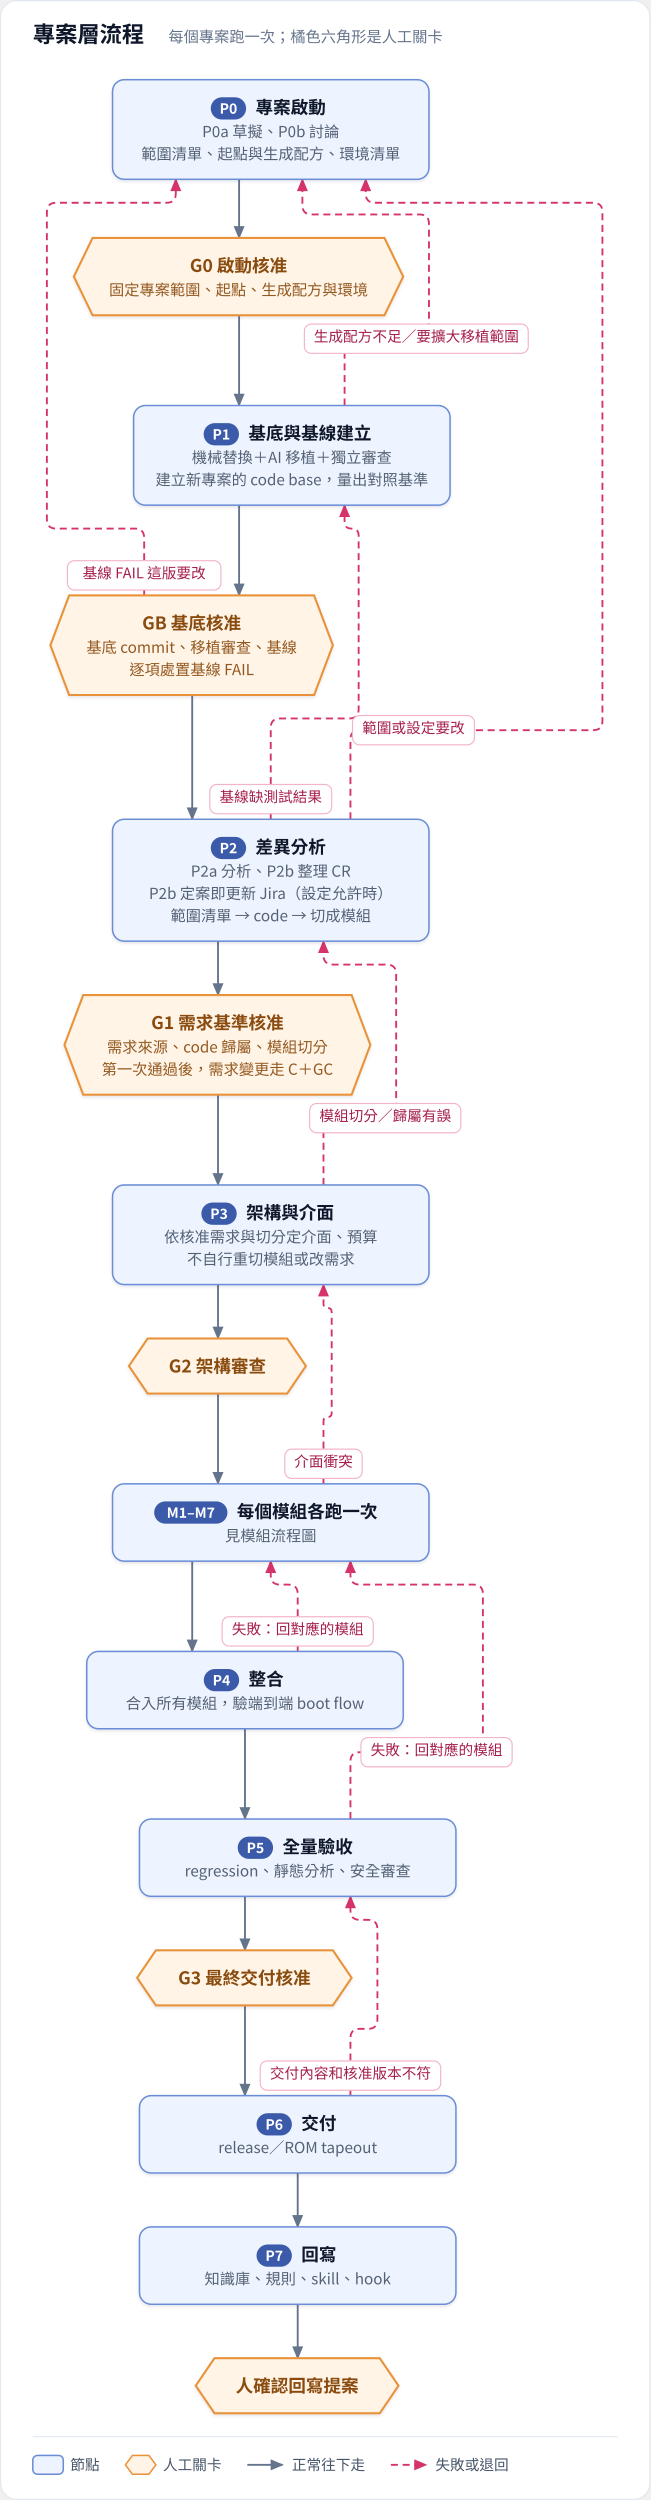
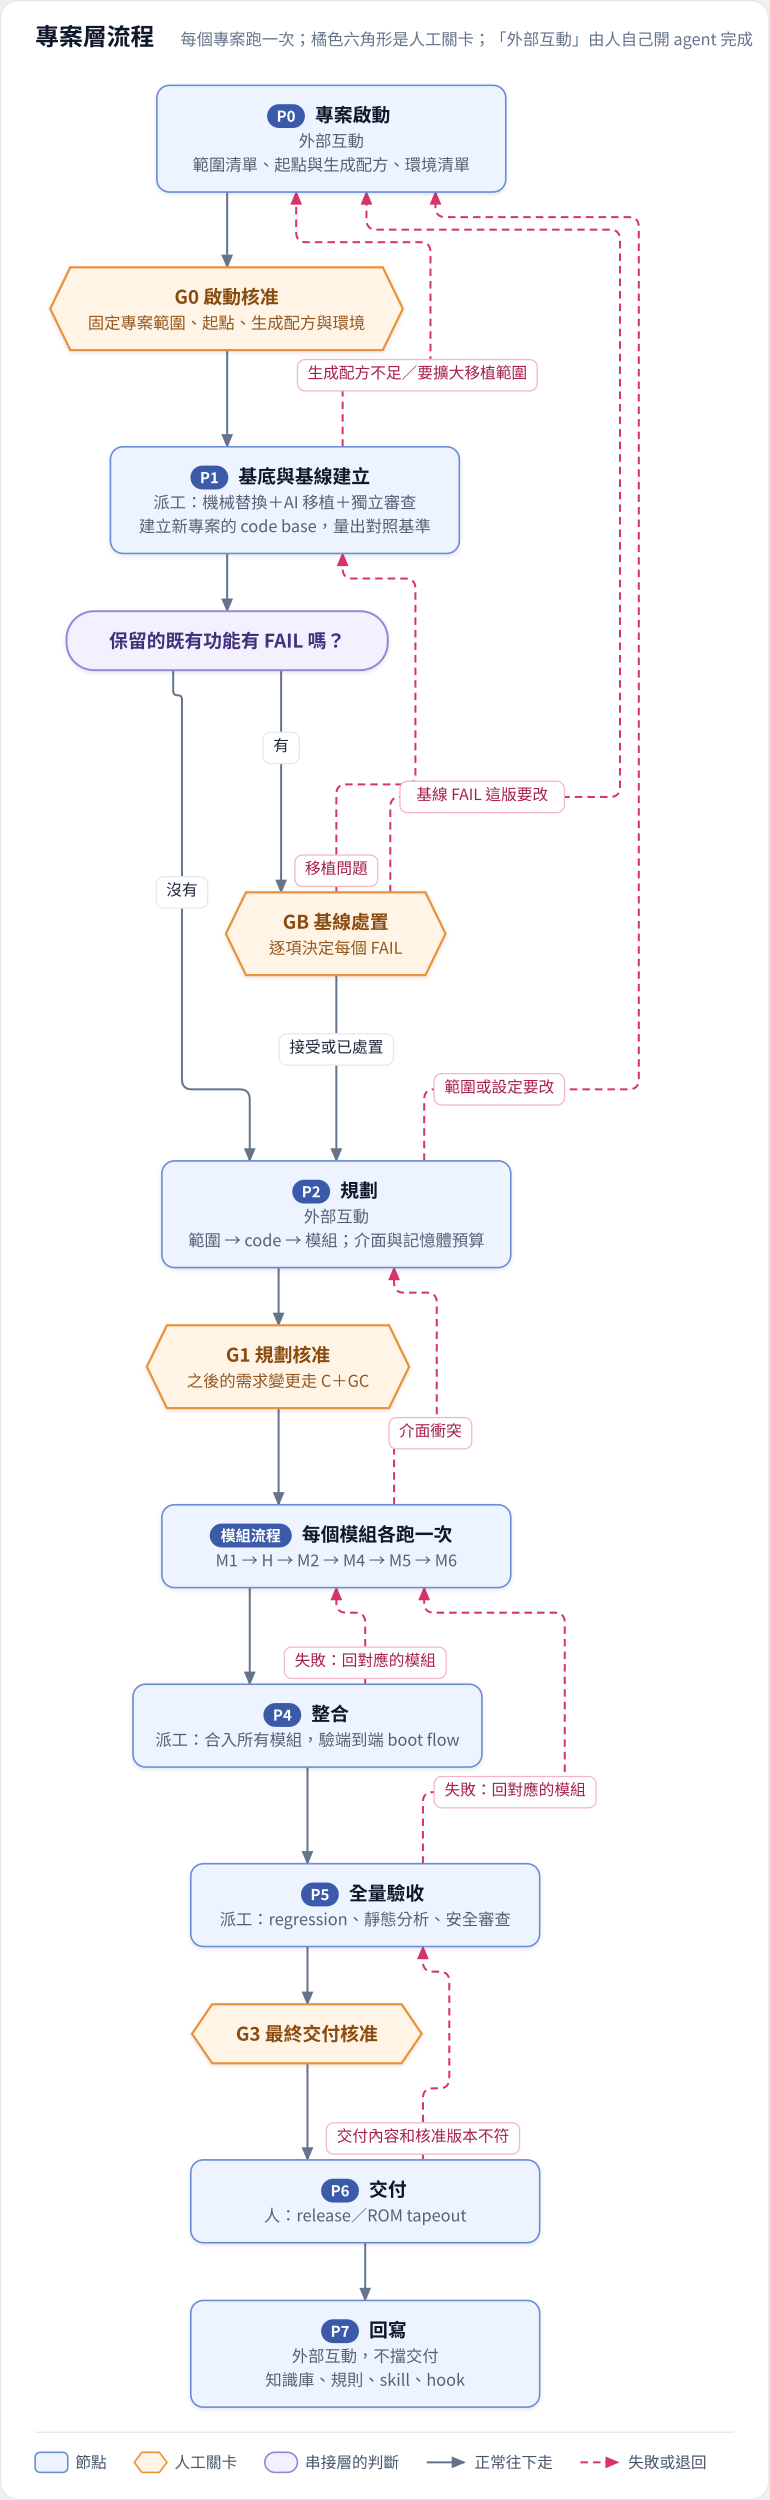
- <svg xmlns="http://www.w3.org/2000/svg" width="555" height="2133" viewBox="0 0 555 2133" font-family="'PingFang TC','Noto Sans TC','Microsoft JhengHei','Noto Sans CJK TC',system-ui,-apple-system,'Segoe UI',sans-serif" role="img" aria-label="專案層流程">
+ <svg xmlns="http://www.w3.org/2000/svg" width="613" height="1992" viewBox="0 0 613 1992" font-family="'PingFang TC','Noto Sans TC','Microsoft JhengHei','Noto Sans CJK TC',system-ui,-apple-system,'Segoe UI',sans-serif" role="img" aria-label="專案層流程">
  <defs>
    <marker id="a-normal" viewBox="0 0 10 10" refX="9" refY="5" markerWidth="7" markerHeight="7" orient="auto-start-reverse">
      <path d="M0,0.8 L10,5 L0,9.2 Z" fill="#64748B" />
    </marker>
    <marker id="a-back" viewBox="0 0 10 10" refX="9" refY="5" markerWidth="7" markerHeight="7" orient="auto-start-reverse">
      <path d="M0,0.8 L10,5 L0,9.2 Z" fill="#D6336C" />
    </marker>
    <marker id="a-wait" viewBox="0 0 10 10" refX="9" refY="5" markerWidth="7" markerHeight="7" orient="auto-start-reverse">
      <path d="M0,0.8 L10,5 L0,9.2 Z" fill="#94A3B8" />
    </marker>
    <marker id="a-strong" viewBox="0 0 10 10" refX="9" refY="5" markerWidth="5" markerHeight="5" orient="auto-start-reverse">
      <path d="M0,0.8 L10,5 L0,9.2 Z" fill="#334155" />
    </marker>
    <filter id="sh" x="-10%" y="-10%" width="120%" height="140%">
      <feDropShadow dx="0" dy="1.5" stdDeviation="1.6" flood-color="#0F172A" flood-opacity="0.10" />
    </filter>
  </defs>
-   <rect x="0.5" y="0.5" width="554" height="2132" rx="14" fill="#FFFFFF" stroke="#E2E8F0" />
+   <rect x="0.5" y="0.5" width="612" height="1991" rx="14" fill="#FFFFFF" stroke="#E2E8F0" />
  <text x="28" y="36" font-size="19" font-weight="700" fill="#0F172A">專案層流程</text>
-   <text x="143.65" y="36" font-size="13" fill="#64748B">每個專案跑一次；橘色六角形是人工關卡</text>
-   <line x1="28" y1="2079" x2="527" y2="2079" stroke="#E2E8F0" />
-   <path d="M204,153 L204,203" fill="none" stroke="#64748B" stroke-width="1.6" marker-end="url(#a-normal)" />
-   <path d="M204,269 L204,346" fill="none" stroke="#64748B" stroke-width="1.6" marker-end="url(#a-normal)" />
-   <path d="M204,431 L204,508" fill="none" stroke="#64748B" stroke-width="1.6" marker-end="url(#a-normal)" />
-   <path d="M164,593 L164,699" fill="none" stroke="#64748B" stroke-width="1.6" marker-end="url(#a-normal)" />
-   <path d="M186,803 L186,849" fill="none" stroke="#64748B" stroke-width="1.6" marker-end="url(#a-normal)" />
-   <path d="M186,934 L186,1011" fill="none" stroke="#64748B" stroke-width="1.6" marker-end="url(#a-normal)" />
-   <path d="M186,1096 L186,1142" fill="none" stroke="#64748B" stroke-width="1.6" marker-end="url(#a-normal)" />
-   <path d="M186,1189 L186,1266" fill="none" stroke="#64748B" stroke-width="1.6" marker-end="url(#a-normal)" />
-   <path d="M164,1332 L164,1409" fill="none" stroke="#64748B" stroke-width="1.6" marker-end="url(#a-normal)" />
-   <path d="M209,1475 L209,1552" fill="none" stroke="#64748B" stroke-width="1.6" marker-end="url(#a-normal)" />
-   <path d="M209,1618 L209,1664" fill="none" stroke="#64748B" stroke-width="1.6" marker-end="url(#a-normal)" />
-   <path d="M209,1711 L209,1788" fill="none" stroke="#64748B" stroke-width="1.6" marker-end="url(#a-normal)" />
-   <path d="M254,1854 L254,1900" fill="none" stroke="#64748B" stroke-width="1.6" marker-end="url(#a-normal)" />
-   <path d="M254,1966 L254,2012" fill="none" stroke="#64748B" stroke-width="1.6" marker-end="url(#a-normal)" />
-   <path d="M294,346 L294,297 Q294,289 302,289 L358,289 Q366,289 366,281 L366,191 Q366,183 358,183 L266,183 Q258,183 258,175 L258,153" fill="none" stroke="#D6336C" stroke-width="1.6" stroke-dasharray="6 4" marker-end="url(#a-back)" />
-   <path d="M123,508 L123,459 Q123,451 115,451 L48,451 Q40,451 40,443 L40,181 Q40,173 48,173 L142,173 Q150,173 150,165 L150,153" fill="none" stroke="#D6336C" stroke-width="1.6" stroke-dasharray="6 4" marker-end="url(#a-back)" />
-   <path d="M299,699 L299,631 Q299,623 307,623 L506,623 Q514,623 514,615 L514,181 Q514,173 506,173 L320,173 Q312,173 312,165 L312,153" fill="none" stroke="#D6336C" stroke-width="1.6" stroke-dasharray="6 4" marker-end="url(#a-back)" />
-   <path d="M231,699 L231,621 Q231,613 239,613 L298,613 Q306,613 306,605 L306,457 Q306,451 300,451 L300,451 Q294,451 294,445 L294,431" fill="none" stroke="#D6336C" stroke-width="1.6" stroke-dasharray="6 4" marker-end="url(#a-back)" />
-   <path d="M276,1011 L276,962 Q276,954 284,954 L330,954 Q338,954 338,946 L338,831 Q338,823 330,823 L284,823 Q276,823 276,815 L276,803" fill="none" stroke="#D6336C" stroke-width="1.6" stroke-dasharray="6 4" marker-end="url(#a-back)" />
-   <path d="M276,1266 L276,1212.5 Q276,1209 279.5,1209 L279.5,1209 Q283,1209 283,1205.5 L283,1119.5 Q283,1116 279.5,1116 L279.5,1116 Q276,1116 276,1112.5 L276,1096" fill="none" stroke="#D6336C" stroke-width="1.6" stroke-dasharray="6 4" marker-end="url(#a-back)" />
-   <path d="M254,1409 L254,1360 Q254,1352 246,1352 L239,1352 Q231,1352 231,1344 L231,1332" fill="none" stroke="#D6336C" stroke-width="1.6" stroke-dasharray="6 4" marker-end="url(#a-back)" />
-   <path d="M299,1552 L299,1503 Q299,1495 307,1495 L404,1495 Q412,1495 412,1487 L412,1360 Q412,1352 404,1352 L307,1352 Q299,1352 299,1344 L299,1332" fill="none" stroke="#D6336C" stroke-width="1.6" stroke-dasharray="6 4" marker-end="url(#a-back)" />
-   <path d="M299,1788 L299,1739 Q299,1731 307,1731 L314,1731 Q322,1731 322,1723 L322,1646 Q322,1638 314,1638 L307,1638 Q299,1638 299,1630 L299,1618" fill="none" stroke="#D6336C" stroke-width="1.6" stroke-dasharray="6 4" marker-end="url(#a-back)" />
-   <rect x="96" y="68" width="270" height="85" rx="10" fill="#EEF4FF" stroke="#6B8DD6" stroke-width="1.3" filter="url(#sh)" />
-   <rect x="179.811" y="83" width="30.178" height="19" rx="9.5" fill="#3B5BAA" />
-   <text x="194.9" y="97" font-size="12" font-weight="700" fill="#fff" text-anchor="middle">P0</text>
-   <text x="217.989" y="97" font-size="15" font-weight="700" fill="#0F172A">專案啟動</text>
-   <text x="231" y="117" font-size="13" fill="#475569" text-anchor="middle" opacity="0.92">P0a 草擬、P0b 討論</text>
-   <text x="231" y="136" font-size="13" fill="#475569" text-anchor="middle" opacity="0.92">範圍清單、起點與生成配方、環境清單</text>
-   <path d="M79,203 H328 L344,236 L328,269 H79 L63,236 Z" fill="#FFF4E6" stroke="#E8933B" stroke-width="1.8" filter="url(#sh)" />
-   <text x="203.5" y="232" font-size="15" font-weight="700" fill="#8A4B0F" text-anchor="middle">G0 啟動核准</text>
-   <text x="203.5" y="252" font-size="13" fill="#8A4B0F" text-anchor="middle" opacity="0.92">固定專案範圍、起點、生成配方與環境</text>
-   <rect x="114" y="346" width="270" height="85" rx="10" fill="#EEF4FF" stroke="#6B8DD6" stroke-width="1.3" filter="url(#sh)" />
-   <rect x="173.736" y="361" width="30.178" height="19" rx="9.5" fill="#3B5BAA" />
-   <text x="188.825" y="375" font-size="12" font-weight="700" fill="#fff" text-anchor="middle">P1</text>
-   <text x="211.914" y="375" font-size="15" font-weight="700" fill="#0F172A">基底與基線建立</text>
-   <text x="249" y="395" font-size="13" fill="#475569" text-anchor="middle" opacity="0.92">機械替換＋AI 移植＋獨立審查</text>
-   <text x="249" y="414" font-size="13" fill="#475569" text-anchor="middle" opacity="0.92">建立新專案的 code base，量出對照基準</text>
-   <path d="M59,508 H268 L284,550.5 L268,593 H59 L43,550.5 Z" fill="#FFF4E6" stroke="#E8933B" stroke-width="1.8" filter="url(#sh)" />
-   <text x="163.5" y="537" font-size="15" font-weight="700" fill="#8A4B0F" text-anchor="middle">GB 基底核准</text>
-   <text x="163.5" y="557" font-size="13" fill="#8A4B0F" text-anchor="middle" opacity="0.92">基底 commit、移植審查、基線</text>
-   <text x="163.5" y="576" font-size="13" fill="#8A4B0F" text-anchor="middle" opacity="0.92">逐項處置基線 FAIL</text>
-   <rect x="96" y="699" width="270" height="104" rx="10" fill="#EEF4FF" stroke="#6B8DD6" stroke-width="1.3" filter="url(#sh)" />
-   <rect x="179.811" y="714" width="30.178" height="19" rx="9.5" fill="#3B5BAA" />
-   <text x="194.9" y="728" font-size="12" font-weight="700" fill="#fff" text-anchor="middle">P2</text>
-   <text x="217.989" y="728" font-size="15" font-weight="700" fill="#0F172A">差異分析</text>
-   <text x="231" y="748" font-size="13" fill="#475569" text-anchor="middle" opacity="0.92">P2a 分析、P2b 整理 CR</text>
-   <text x="231" y="767" font-size="13" fill="#475569" text-anchor="middle" opacity="0.92">P2b 定案即更新 Jira（設定允許時）</text>
-   <text x="231" y="786" font-size="13" fill="#475569" text-anchor="middle" opacity="0.92">範圍清單 → code → 切成模組</text>
-   <path d="M71,849 H300 L316,891.5 L300,934 H71 L55,891.5 Z" fill="#FFF4E6" stroke="#E8933B" stroke-width="1.8" filter="url(#sh)" />
-   <text x="185.5" y="878" font-size="15" font-weight="700" fill="#8A4B0F" text-anchor="middle">G1 需求基準核准</text>
-   <text x="185.5" y="898" font-size="13" fill="#8A4B0F" text-anchor="middle" opacity="0.92">需求來源、code 歸屬、模組切分</text>
-   <text x="185.5" y="917" font-size="13" fill="#8A4B0F" text-anchor="middle" opacity="0.92">第一次通過後，需求變更走 C＋GC</text>
-   <rect x="96" y="1011" width="270" height="85" rx="10" fill="#EEF4FF" stroke="#6B8DD6" stroke-width="1.3" filter="url(#sh)" />
-   <rect x="171.786" y="1026" width="30.178" height="19" rx="9.5" fill="#3B5BAA" />
-   <text x="186.875" y="1040" font-size="12" font-weight="700" fill="#fff" text-anchor="middle">P3</text>
-   <text x="209.964" y="1040" font-size="15" font-weight="700" fill="#0F172A">架構與介面</text>
-   <text x="231" y="1060" font-size="13" fill="#475569" text-anchor="middle" opacity="0.92">依核准需求與切分定介面、預算</text>
-   <text x="231" y="1079" font-size="13" fill="#475569" text-anchor="middle" opacity="0.92">不自行重切模組或改需求</text>
-   <path d="M126,1142 H245 L261,1165.5 L245,1189 H126 L110,1165.5 Z" fill="#FFF4E6" stroke="#E8933B" stroke-width="1.8" filter="url(#sh)" />
-   <text x="185.5" y="1171" font-size="15" font-weight="700" fill="#8A4B0F" text-anchor="middle">G2 架構審查</text>
-   <rect x="96" y="1266" width="270" height="66" rx="10" fill="#EEF4FF" stroke="#6B8DD6" stroke-width="1.3" filter="url(#sh)" />
-   <rect x="131.532" y="1281" width="62.535" height="19" rx="9.5" fill="#3B5BAA" />
-   <text x="162.8" y="1295" font-size="12" font-weight="700" fill="#fff" text-anchor="middle">M1–M7</text>
-   <text x="202.068" y="1295" font-size="15" font-weight="700" fill="#0F172A">每個模組各跑一次</text>
-   <text x="231" y="1315" font-size="13" fill="#475569" text-anchor="middle" opacity="0.92">見模組流程圖</text>
-   <rect x="74" y="1409" width="270" height="66" rx="10" fill="#EEF4FF" stroke="#6B8DD6" stroke-width="1.3" filter="url(#sh)" />
-   <rect x="173.861" y="1424" width="30.178" height="19" rx="9.5" fill="#3B5BAA" />
-   <text x="188.95" y="1438" font-size="12" font-weight="700" fill="#fff" text-anchor="middle">P4</text>
-   <text x="212.039" y="1438" font-size="15" font-weight="700" fill="#0F172A">整合</text>
-   <text x="209" y="1458" font-size="13" fill="#475569" text-anchor="middle" opacity="0.92">合入所有模組，驗端到端 boot flow</text>
-   <rect x="119" y="1552" width="270" height="66" rx="10" fill="#EEF4FF" stroke="#6B8DD6" stroke-width="1.3" filter="url(#sh)" />
-   <rect x="202.811" y="1567" width="30.178" height="19" rx="9.5" fill="#3B5BAA" />
-   <text x="217.9" y="1581" font-size="12" font-weight="700" fill="#fff" text-anchor="middle">P5</text>
-   <text x="240.989" y="1581" font-size="15" font-weight="700" fill="#0F172A">全量驗收</text>
-   <text x="254" y="1601" font-size="13" fill="#475569" text-anchor="middle" opacity="0.92">regression、靜態分析、安全審查</text>
-   <path d="M133,1664 H284 L300,1687.5 L284,1711 H133 L117,1687.5 Z" fill="#FFF4E6" stroke="#E8933B" stroke-width="1.8" filter="url(#sh)" />
-   <text x="208.5" y="1693" font-size="15" font-weight="700" fill="#8A4B0F" text-anchor="middle">G3 最終交付核准</text>
-   <rect x="119" y="1788" width="270" height="66" rx="10" fill="#EEF4FF" stroke="#6B8DD6" stroke-width="1.3" filter="url(#sh)" />
-   <rect x="218.861" y="1803" width="30.178" height="19" rx="9.5" fill="#3B5BAA" />
-   <text x="233.95" y="1817" font-size="12" font-weight="700" fill="#fff" text-anchor="middle">P6</text>
-   <text x="257.039" y="1817" font-size="15" font-weight="700" fill="#0F172A">交付</text>
-   <text x="254" y="1837" font-size="13" fill="#475569" text-anchor="middle" opacity="0.92">release／ROM tapeout</text>
-   <rect x="119" y="1900" width="270" height="66" rx="10" fill="#EEF4FF" stroke="#6B8DD6" stroke-width="1.3" filter="url(#sh)" />
-   <rect x="218.861" y="1915" width="30.178" height="19" rx="9.5" fill="#3B5BAA" />
-   <text x="233.95" y="1929" font-size="12" font-weight="700" fill="#fff" text-anchor="middle">P7</text>
-   <text x="257.039" y="1929" font-size="15" font-weight="700" fill="#0F172A">回寫</text>
-   <text x="254" y="1949" font-size="13" fill="#475569" text-anchor="middle" opacity="0.92">知識庫、規則、skill、hook</text>
-   <path d="M183,2012 H324 L340,2035.5 L324,2059 H183 L167,2035.5 Z" fill="#FFF4E6" stroke="#E8933B" stroke-width="1.8" filter="url(#sh)" />
-   <text x="253.5" y="2041" font-size="15" font-weight="700" fill="#8A4B0F" text-anchor="middle">人確認回寫提案</text>
-   <rect x="259.7" y="276.5" width="191" height="25" rx="6" fill="#FFFFFF" stroke="#F3B4C8" />
-   <text x="355.2" y="291.5" font-size="12.5" fill="#A61E4D" text-anchor="middle">生成配方不足／要擴大移植範圍</text>
-   <rect x="57.5" y="478.4" width="131" height="25" rx="6" fill="#FFFFFF" stroke="#F3B4C8" />
-   <text x="123" y="493.4" font-size="12.5" fill="#A61E4D" text-anchor="middle">基線 FAIL 這版要改</text>
-   <rect x="300.75" y="610.5" width="104" height="25" rx="6" fill="#FFFFFF" stroke="#F3B4C8" />
-   <text x="352.75" y="625.5" font-size="12.5" fill="#A61E4D" text-anchor="middle">範圍或設定要改</text>
-   <rect x="179" y="669.3" width="104" height="25" rx="6" fill="#FFFFFF" stroke="#F3B4C8" />
-   <text x="231" y="684.3" font-size="12.5" fill="#A61E4D" text-anchor="middle">基線缺測試結果</text>
-   <rect x="264.2" y="941.5" width="129" height="25" rx="6" fill="#FFFFFF" stroke="#F3B4C8" />
-   <text x="328.7" y="956.5" font-size="12.5" fill="#A61E4D" text-anchor="middle">模組切分／歸屬有誤</text>
-   <rect x="243" y="1236.4" width="66" height="25" rx="6" fill="#FFFFFF" stroke="#F3B4C8" />
-   <text x="276" y="1251.4" font-size="12.5" fill="#A61E4D" text-anchor="middle">介面衝突</text>
-   <rect x="189.5" y="1379.4" width="129" height="25" rx="6" fill="#FFFFFF" stroke="#F3B4C8" />
-   <text x="254" y="1394.4" font-size="12.5" fill="#A61E4D" text-anchor="middle">失敗：回對應的模組</text>
-   <rect x="307.95" y="1482.5" width="129" height="25" rx="6" fill="#FFFFFF" stroke="#F3B4C8" />
-   <text x="372.45" y="1497.5" font-size="12.5" fill="#A61E4D" text-anchor="middle">失敗：回對應的模組</text>
-   <rect x="222" y="1758.4" width="154" height="25" rx="6" fill="#FFFFFF" stroke="#F3B4C8" />
-   <text x="299" y="1773.4" font-size="12.5" fill="#A61E4D" text-anchor="middle">交付內容和核准版本不符</text>
-   <rect x="28" y="2095" width="26" height="16" rx="4" fill="#EEF4FF" stroke="#6B8DD6" stroke-width="1.3" />
-   <text x="60" y="2107.5" font-size="12.5" fill="#475569">節點</text>
-   <path d="M113,2095 H127 L133,2103 L127,2111 H113 L107,2103 Z" fill="#FFF4E6" stroke="#E8933B" stroke-width="1.3" />
-   <text x="139" y="2107.5" font-size="12.5" fill="#475569">人工關卡</text>
-   <path d="M211,2103 H241" stroke="#64748B" stroke-width="1.6" marker-end="url(#a-normal)" />
-   <text x="249" y="2107.5" font-size="12.5" fill="#475569">正常往下走</text>
-   <path d="M333.5,2103 H363.5" stroke="#D6336C" stroke-width="1.6" stroke-dasharray="6 4" marker-end="url(#a-back)" />
-   <text x="371.5" y="2107.5" font-size="12.5" fill="#475569">失敗或退回</text>
+   <text x="143.65" y="36" font-size="13" fill="#64748B">每個專案跑一次；橘色六角形是人工關卡；「外部互動」由人自己開 agent 完成</text>
+   <line x1="28" y1="1938" x2="585" y2="1938" stroke="#E2E8F0" />
+   <path d="M181,153 L181,213" fill="none" stroke="#64748B" stroke-width="1.6" marker-end="url(#a-normal)" />
+   <path d="M181,279 L181,356" fill="none" stroke="#64748B" stroke-width="1.6" marker-end="url(#a-normal)" />
+   <path d="M181,441 L181,487" fill="none" stroke="#64748B" stroke-width="1.6" marker-end="url(#a-normal)" />
+   <path d="M224,534 L224,711" fill="none" stroke="#64748B" stroke-width="1.6" marker-end="url(#a-normal)" />
+   <path d="M138,534 L138,550.5 Q138,554 141.5,554 L141.5,554 Q145,554 145,557.5 L145,860 Q145,868 153,868 L191,868 Q199,868 199,876 L199,925" fill="none" stroke="#64748B" stroke-width="1.6" marker-end="url(#a-normal)" />
+   <path d="M268,777 L268,925" fill="none" stroke="#64748B" stroke-width="1.6" marker-end="url(#a-normal)" />
+   <path d="M222,1010 L222,1056" fill="none" stroke="#64748B" stroke-width="1.6" marker-end="url(#a-normal)" />
+   <path d="M222,1122 L222,1199" fill="none" stroke="#64748B" stroke-width="1.6" marker-end="url(#a-normal)" />
+   <path d="M199,1265 L199,1342" fill="none" stroke="#64748B" stroke-width="1.6" marker-end="url(#a-normal)" />
+   <path d="M245,1408 L245,1485" fill="none" stroke="#64748B" stroke-width="1.6" marker-end="url(#a-normal)" />
+   <path d="M245,1551 L245,1597" fill="none" stroke="#64748B" stroke-width="1.6" marker-end="url(#a-normal)" />
+   <path d="M245,1644 L245,1721" fill="none" stroke="#64748B" stroke-width="1.6" marker-end="url(#a-normal)" />
+   <path d="M291,1787 L291,1833" fill="none" stroke="#64748B" stroke-width="1.6" marker-end="url(#a-normal)" />
+   <path d="M273,356 L273,307 Q273,299 281,299 L335,299 Q343,299 343,291 L343,201 Q343,193 335,193 L244,193 Q236,193 236,185 L236,153" fill="none" stroke="#D6336C" stroke-width="1.6" stroke-dasharray="6 4" marker-end="url(#a-back)" />
+   <path d="M311,711 L311,643 Q311,635 319,635 L486,635 Q494,635 494,627 L494,191 Q494,183 486,183 L300,183 Q292,183 292,175 L292,153" fill="none" stroke="#D6336C" stroke-width="1.6" stroke-dasharray="6 4" marker-end="url(#a-back)" />
+   <path d="M268,711 L268,633 Q268,625 276,625 L323,625 Q331,625 331,617 L331,469 Q331,461 323,461 L281,461 Q273,461 273,453 L273,441" fill="none" stroke="#D6336C" stroke-width="1.6" stroke-dasharray="6 4" marker-end="url(#a-back)" />
+   <path d="M338,925 L338,876 Q338,868 346,868 L501,868 Q509,868 509,860 L509,181 Q509,173 501,173 L355,173 Q347,173 347,165 L347,153" fill="none" stroke="#D6336C" stroke-width="1.6" stroke-dasharray="6 4" marker-end="url(#a-back)" />
+   <path d="M314,1199 L314,1150 Q314,1142 322,1142 L340,1142 Q348,1142 348,1134 L348,1038 Q348,1030 340,1030 L322,1030 Q314,1030 314,1022 L314,1010" fill="none" stroke="#D6336C" stroke-width="1.6" stroke-dasharray="6 4" marker-end="url(#a-back)" />
+   <path d="M291,1342 L291,1293 Q291,1285 283,1285 L276,1285 Q268,1285 268,1277 L268,1265" fill="none" stroke="#D6336C" stroke-width="1.6" stroke-dasharray="6 4" marker-end="url(#a-back)" />
+   <path d="M337,1485 L337,1436 Q337,1428 345,1428 L442,1428 Q450,1428 450,1420 L450,1293 Q450,1285 442,1285 L346,1285 Q338,1285 338,1277 L338,1265" fill="none" stroke="#D6336C" stroke-width="1.6" stroke-dasharray="6 4" marker-end="url(#a-back)" />
+   <path d="M337,1721 L337,1672 Q337,1664 345,1664 L350,1664 Q358,1664 358,1656 L358,1579 Q358,1571 350,1571 L345,1571 Q337,1571 337,1563 L337,1551" fill="none" stroke="#D6336C" stroke-width="1.6" stroke-dasharray="6 4" marker-end="url(#a-back)" />
+   <rect x="125" y="68" width="278" height="85" rx="10" fill="#EEF4FF" stroke="#6B8DD6" stroke-width="1.3" filter="url(#sh)" />
+   <rect x="212.811" y="83" width="30.178" height="19" rx="9.5" fill="#3B5BAA" />
+   <text x="227.9" y="97" font-size="12" font-weight="700" fill="#fff" text-anchor="middle">P0</text>
+   <text x="250.989" y="97" font-size="15" font-weight="700" fill="#0F172A">專案啟動</text>
+   <text x="264" y="117" font-size="13" fill="#475569" text-anchor="middle" opacity="0.92">外部互動</text>
+   <text x="264" y="136" font-size="13" fill="#475569" text-anchor="middle" opacity="0.92">範圍清單、起點與生成配方、環境清單</text>
+   <path d="M56,213 H305 L321,246 L305,279 H56 L40,246 Z" fill="#FFF4E6" stroke="#E8933B" stroke-width="1.8" filter="url(#sh)" />
+   <text x="180.5" y="242" font-size="15" font-weight="700" fill="#8A4B0F" text-anchor="middle">G0 啟動核准</text>
+   <text x="180.5" y="262" font-size="13" fill="#8A4B0F" text-anchor="middle" opacity="0.92">固定專案範圍、起點、生成配方與環境</text>
+   <rect x="88" y="356" width="278" height="85" rx="10" fill="#EEF4FF" stroke="#6B8DD6" stroke-width="1.3" filter="url(#sh)" />
+   <rect x="151.736" y="371" width="30.178" height="19" rx="9.5" fill="#3B5BAA" />
+   <text x="166.825" y="385" font-size="12" font-weight="700" fill="#fff" text-anchor="middle">P1</text>
+   <text x="189.914" y="385" font-size="15" font-weight="700" fill="#0F172A">基底與基線建立</text>
+   <text x="227" y="405" font-size="13" fill="#475569" text-anchor="middle" opacity="0.92">派工：機械替換＋AI 移植＋獨立審查</text>
+   <text x="227" y="424" font-size="13" fill="#475569" text-anchor="middle" opacity="0.92">建立新專案的 code base，量出對照基準</text>
+   <rect x="53" y="487" width="256" height="47" rx="22" fill="#F3F0FF" stroke="#9A84D8" stroke-width="1.6" filter="url(#sh)" />
+   <text x="181" y="516" font-size="15" font-weight="700" fill="#43307A" text-anchor="middle">保留的既有功能有 FAIL 嗎？</text>
+   <path d="M196,711 H339 L355,744 L339,777 H196 L180,744 Z" fill="#FFF4E6" stroke="#E8933B" stroke-width="1.8" filter="url(#sh)" />
+   <text x="267.5" y="740" font-size="15" font-weight="700" fill="#8A4B0F" text-anchor="middle">GB 基線處置</text>
+   <text x="267.5" y="760" font-size="13" fill="#8A4B0F" text-anchor="middle" opacity="0.92">逐項決定每個 FAIL</text>
+   <rect x="129" y="925" width="278" height="85" rx="10" fill="#EEF4FF" stroke="#6B8DD6" stroke-width="1.3" filter="url(#sh)" />
+   <rect x="232.861" y="940" width="30.178" height="19" rx="9.5" fill="#3B5BAA" />
+   <text x="247.95" y="954" font-size="12" font-weight="700" fill="#fff" text-anchor="middle">P2</text>
+   <text x="271.039" y="954" font-size="15" font-weight="700" fill="#0F172A">規劃</text>
+   <text x="268" y="974" font-size="13" fill="#475569" text-anchor="middle" opacity="0.92">外部互動</text>
+   <text x="268" y="993" font-size="13" fill="#475569" text-anchor="middle" opacity="0.92">範圍 → code → 模組；介面與記憶體預算</text>
+   <path d="M133,1056 H310 L326,1089 L310,1122 H133 L117,1089 Z" fill="#FFF4E6" stroke="#E8933B" stroke-width="1.8" filter="url(#sh)" />
+   <text x="221.5" y="1085" font-size="15" font-weight="700" fill="#8A4B0F" text-anchor="middle">G1 規劃核准</text>
+   <text x="221.5" y="1105" font-size="13" fill="#8A4B0F" text-anchor="middle" opacity="0.92">之後的需求變更走 C＋GC</text>
+   <rect x="129" y="1199" width="278" height="66" rx="10" fill="#EEF4FF" stroke="#6B8DD6" stroke-width="1.3" filter="url(#sh)" />
+   <rect x="167.12" y="1214" width="65.36" height="19" rx="9.5" fill="#3B5BAA" />
+   <text x="199.8" y="1228" font-size="12" font-weight="700" fill="#fff" text-anchor="middle">模組流程</text>
+   <text x="240.48" y="1228" font-size="15" font-weight="700" fill="#0F172A">每個模組各跑一次</text>
+   <text x="268" y="1248" font-size="13" fill="#475569" text-anchor="middle" opacity="0.92">M1 → H → M2 → M4 → M5 → M6</text>
+   <rect x="106" y="1342" width="278" height="66" rx="10" fill="#EEF4FF" stroke="#6B8DD6" stroke-width="1.3" filter="url(#sh)" />
+   <rect x="209.861" y="1357" width="30.178" height="19" rx="9.5" fill="#3B5BAA" />
+   <text x="224.95" y="1371" font-size="12" font-weight="700" fill="#fff" text-anchor="middle">P4</text>
+   <text x="248.039" y="1371" font-size="15" font-weight="700" fill="#0F172A">整合</text>
+   <text x="245" y="1391" font-size="13" fill="#475569" text-anchor="middle" opacity="0.92">派工：合入所有模組，驗端到端 boot flow</text>
+   <rect x="152" y="1485" width="278" height="66" rx="10" fill="#EEF4FF" stroke="#6B8DD6" stroke-width="1.3" filter="url(#sh)" />
+   <rect x="239.811" y="1500" width="30.178" height="19" rx="9.5" fill="#3B5BAA" />
+   <text x="254.9" y="1514" font-size="12" font-weight="700" fill="#fff" text-anchor="middle">P5</text>
+   <text x="277.989" y="1514" font-size="15" font-weight="700" fill="#0F172A">全量驗收</text>
+   <text x="291" y="1534" font-size="13" fill="#475569" text-anchor="middle" opacity="0.92">派工：regression、靜態分析、安全審查</text>
+   <path d="M169,1597 H320 L336,1620.5 L320,1644 H169 L153,1620.5 Z" fill="#FFF4E6" stroke="#E8933B" stroke-width="1.8" filter="url(#sh)" />
+   <text x="244.5" y="1626" font-size="15" font-weight="700" fill="#8A4B0F" text-anchor="middle">G3 最終交付核准</text>
+   <rect x="152" y="1721" width="278" height="66" rx="10" fill="#EEF4FF" stroke="#6B8DD6" stroke-width="1.3" filter="url(#sh)" />
+   <rect x="255.861" y="1736" width="30.178" height="19" rx="9.5" fill="#3B5BAA" />
+   <text x="270.95" y="1750" font-size="12" font-weight="700" fill="#fff" text-anchor="middle">P6</text>
+   <text x="294.039" y="1750" font-size="15" font-weight="700" fill="#0F172A">交付</text>
+   <text x="291" y="1770" font-size="13" fill="#475569" text-anchor="middle" opacity="0.92">人：release／ROM tapeout</text>
+   <rect x="152" y="1833" width="278" height="85" rx="10" fill="#EEF4FF" stroke="#6B8DD6" stroke-width="1.3" filter="url(#sh)" />
+   <rect x="255.861" y="1848" width="30.178" height="19" rx="9.5" fill="#3B5BAA" />
+   <text x="270.95" y="1862" font-size="12" font-weight="700" fill="#fff" text-anchor="middle">P7</text>
+   <text x="294.039" y="1862" font-size="15" font-weight="700" fill="#0F172A">回寫</text>
+   <text x="291" y="1882" font-size="13" fill="#475569" text-anchor="middle" opacity="0.92">外部互動，不擋交付</text>
+   <text x="291" y="1901" font-size="13" fill="#475569" text-anchor="middle" opacity="0.92">知識庫、規則、skill、hook</text>
+   <rect x="209.5" y="583.45" width="29" height="25" rx="6" fill="#FFFFFF" stroke="#E2E8F0" />
+   <text x="224" y="598.45" font-size="12.5" fill="#1E293B" text-anchor="middle">有</text>
+   <rect x="124.5" y="698.5" width="41" height="25" rx="6" fill="#FFFFFF" stroke="#E2E8F0" />
+   <text x="145" y="713.5" font-size="12.5" fill="#1E293B" text-anchor="middle">沒有</text>
+   <rect x="222.5" y="823.7" width="91" height="25" rx="6" fill="#FFFFFF" stroke="#E2E8F0" />
+   <text x="268" y="838.7" font-size="12.5" fill="#1E293B" text-anchor="middle">接受或已處置</text>
+   <rect x="237" y="286.5" width="191" height="25" rx="6" fill="#FFFFFF" stroke="#F3B4C8" />
+   <text x="332.5" y="301.5" font-size="12.5" fill="#A61E4D" text-anchor="middle">生成配方不足／要擴大移植範圍</text>
+   <rect x="318.7" y="622.5" width="131" height="25" rx="6" fill="#FFFFFF" stroke="#F3B4C8" />
+   <text x="384.2" y="637.5" font-size="12.5" fill="#A61E4D" text-anchor="middle">基線 FAIL 這版要改</text>
+   <rect x="235" y="681.3" width="66" height="25" rx="6" fill="#FFFFFF" stroke="#F3B4C8" />
+   <text x="268" y="696.3" font-size="12.5" fill="#A61E4D" text-anchor="middle">移植問題</text>
+   <rect x="345.85" y="855.5" width="104" height="25" rx="6" fill="#FFFFFF" stroke="#F3B4C8" />
+   <text x="397.85" y="870.5" font-size="12.5" fill="#A61E4D" text-anchor="middle">範圍或設定要改</text>
+   <rect x="309.9" y="1129.5" width="66" height="25" rx="6" fill="#FFFFFF" stroke="#F3B4C8" />
+   <text x="342.9" y="1144.5" font-size="12.5" fill="#A61E4D" text-anchor="middle">介面衝突</text>
+   <rect x="226.5" y="1312.4" width="129" height="25" rx="6" fill="#FFFFFF" stroke="#F3B4C8" />
+   <text x="291" y="1327.4" font-size="12.5" fill="#A61E4D" text-anchor="middle">失敗：回對應的模組</text>
+   <rect x="345.95" y="1415.5" width="129" height="25" rx="6" fill="#FFFFFF" stroke="#F3B4C8" />
+   <text x="410.45" y="1430.5" font-size="12.5" fill="#A61E4D" text-anchor="middle">失敗：回對應的模組</text>
+   <rect x="260" y="1691.4" width="154" height="25" rx="6" fill="#FFFFFF" stroke="#F3B4C8" />
+   <text x="337" y="1706.4" font-size="12.5" fill="#A61E4D" text-anchor="middle">交付內容和核准版本不符</text>
+   <rect x="28" y="1954" width="26" height="16" rx="4" fill="#EEF4FF" stroke="#6B8DD6" stroke-width="1.3" />
+   <text x="60" y="1966.5" font-size="12.5" fill="#475569">節點</text>
+   <path d="M113,1954 H127 L133,1962 L127,1970 H113 L107,1962 Z" fill="#FFF4E6" stroke="#E8933B" stroke-width="1.3" />
+   <text x="139" y="1966.5" font-size="12.5" fill="#475569">人工關卡</text>
+   <rect x="211" y="1954" width="26" height="16" rx="8" fill="#F3F0FF" stroke="#9A84D8" stroke-width="1.3" />
+   <text x="243" y="1966.5" font-size="12.5" fill="#475569">串接層的判斷</text>
+   <path d="M340,1962 H370" stroke="#64748B" stroke-width="1.6" marker-end="url(#a-normal)" />
+   <text x="378" y="1966.5" font-size="12.5" fill="#475569">正常往下走</text>
+   <path d="M462.5,1962 H492.5" stroke="#D6336C" stroke-width="1.6" stroke-dasharray="6 4" marker-end="url(#a-back)" />
+   <text x="500.5" y="1966.5" font-size="12.5" fill="#475569">失敗或退回</text>
</svg>
